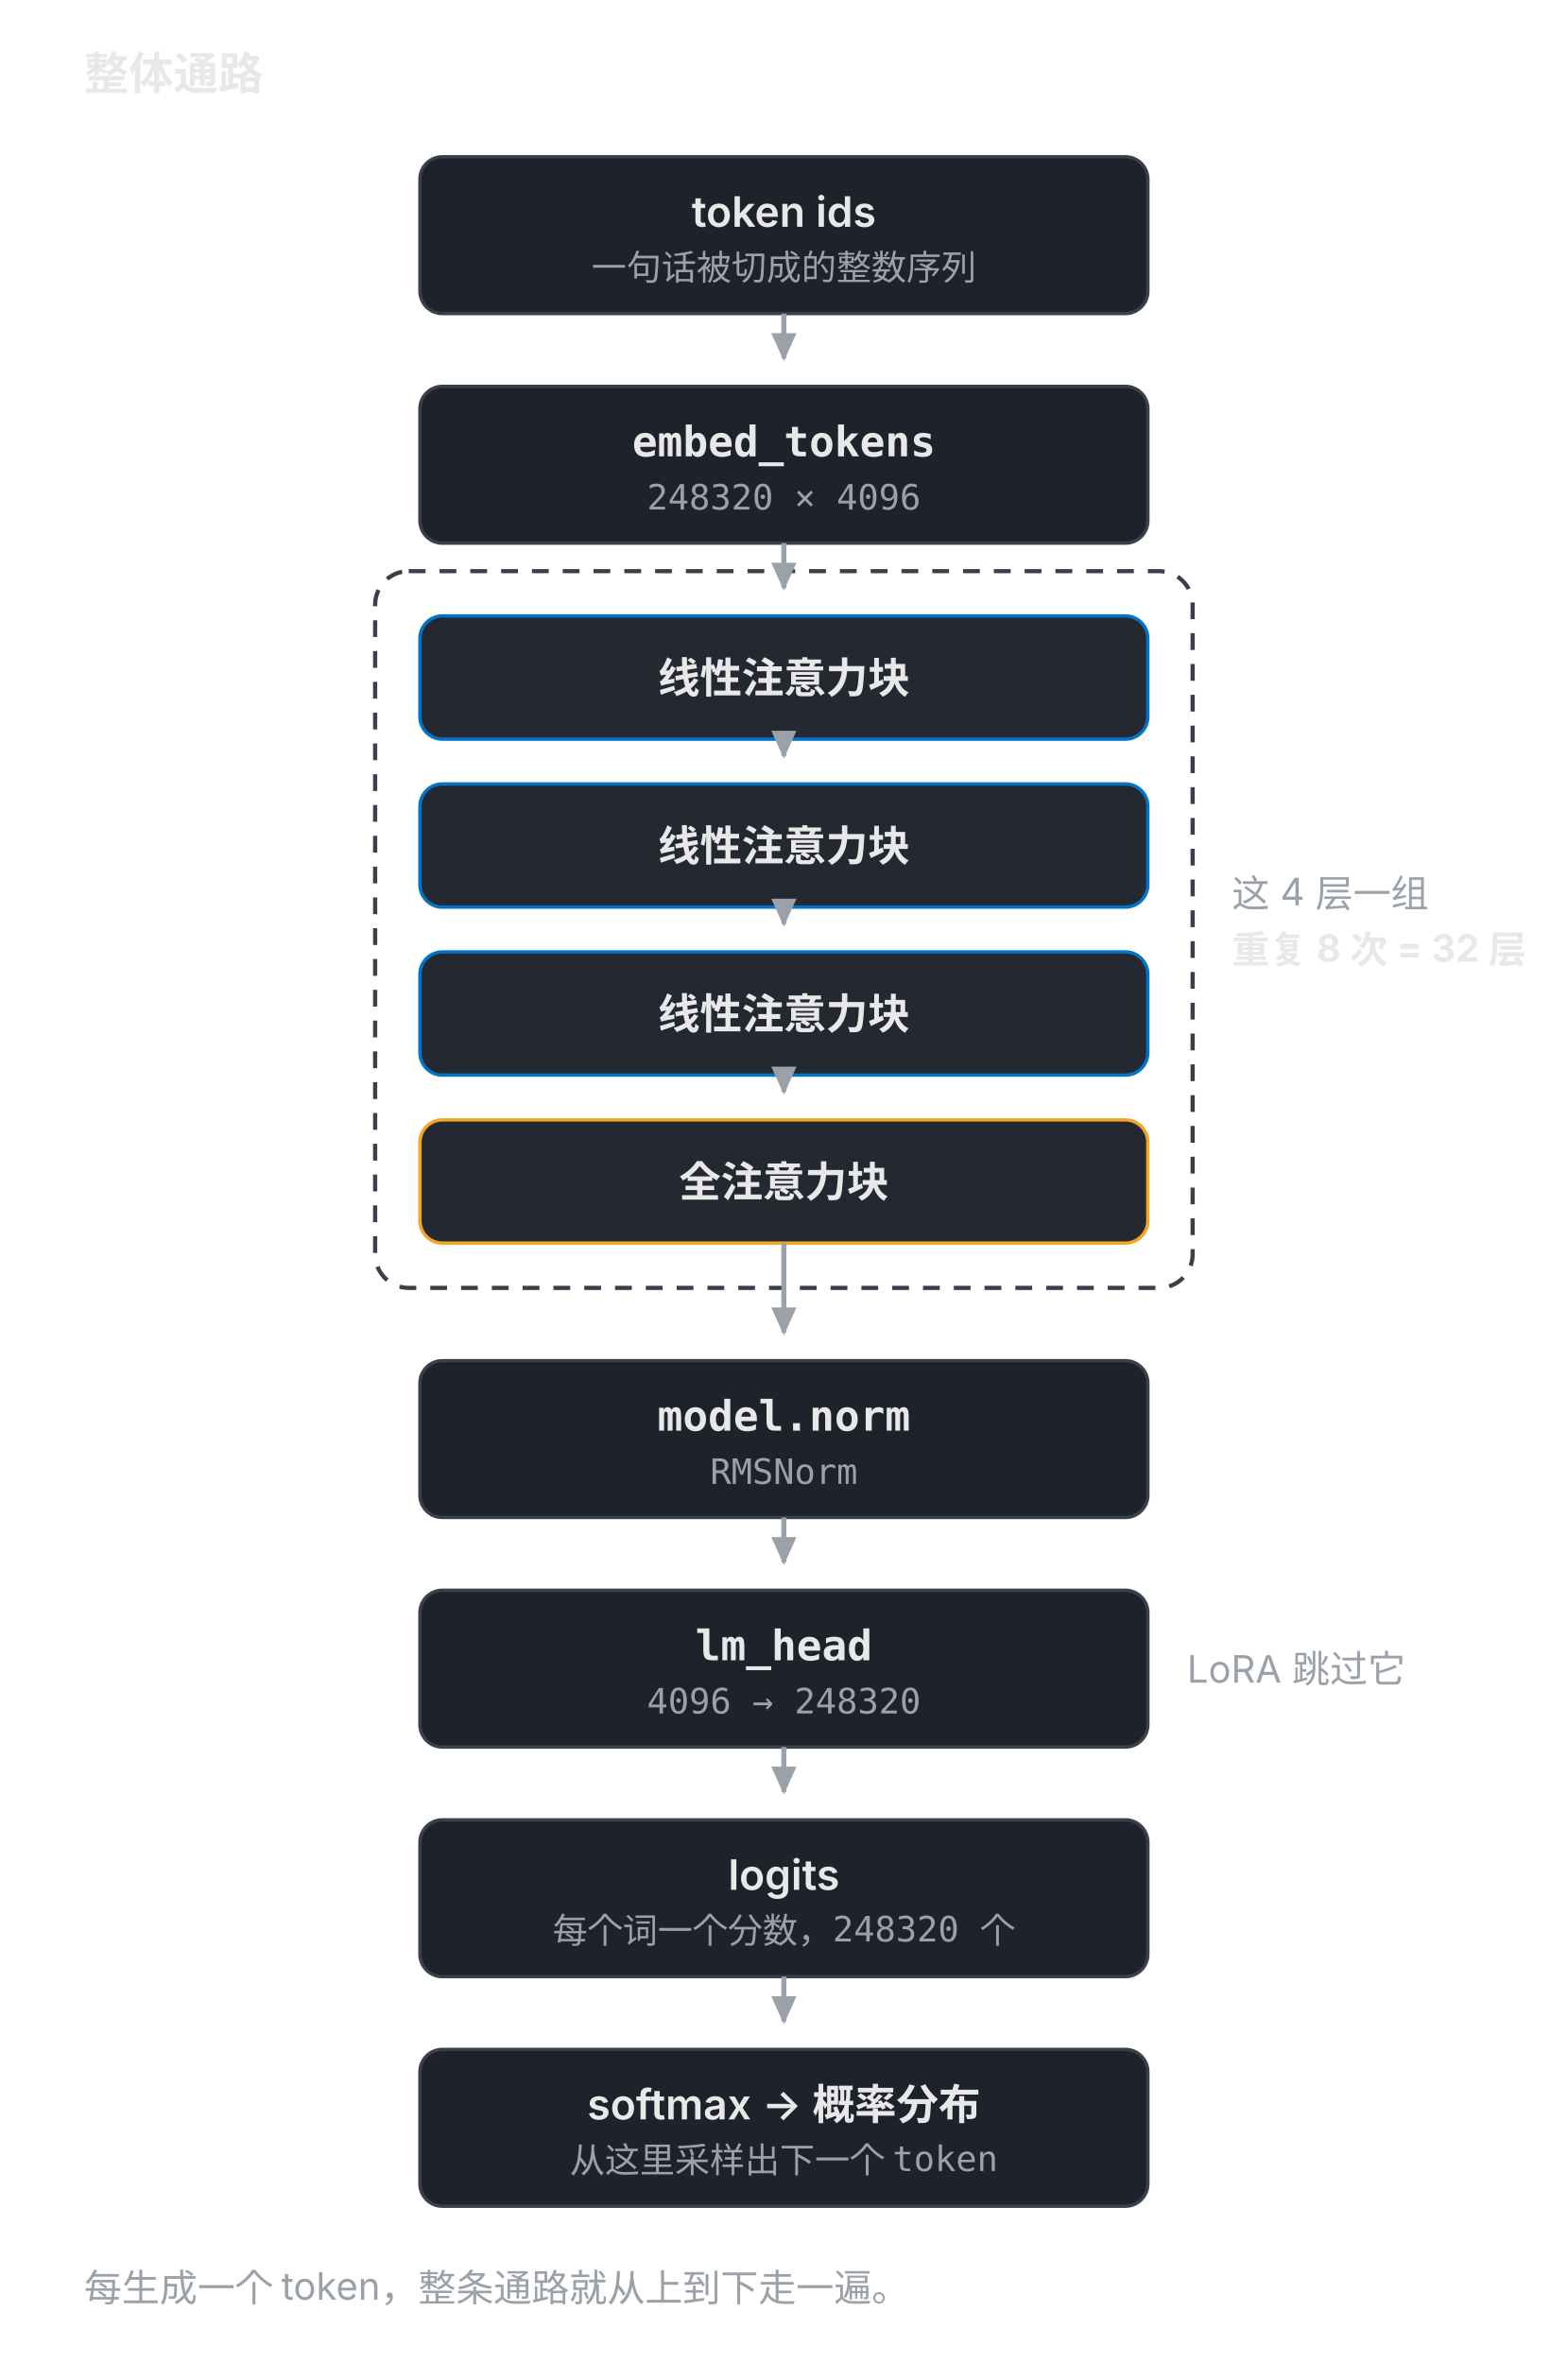
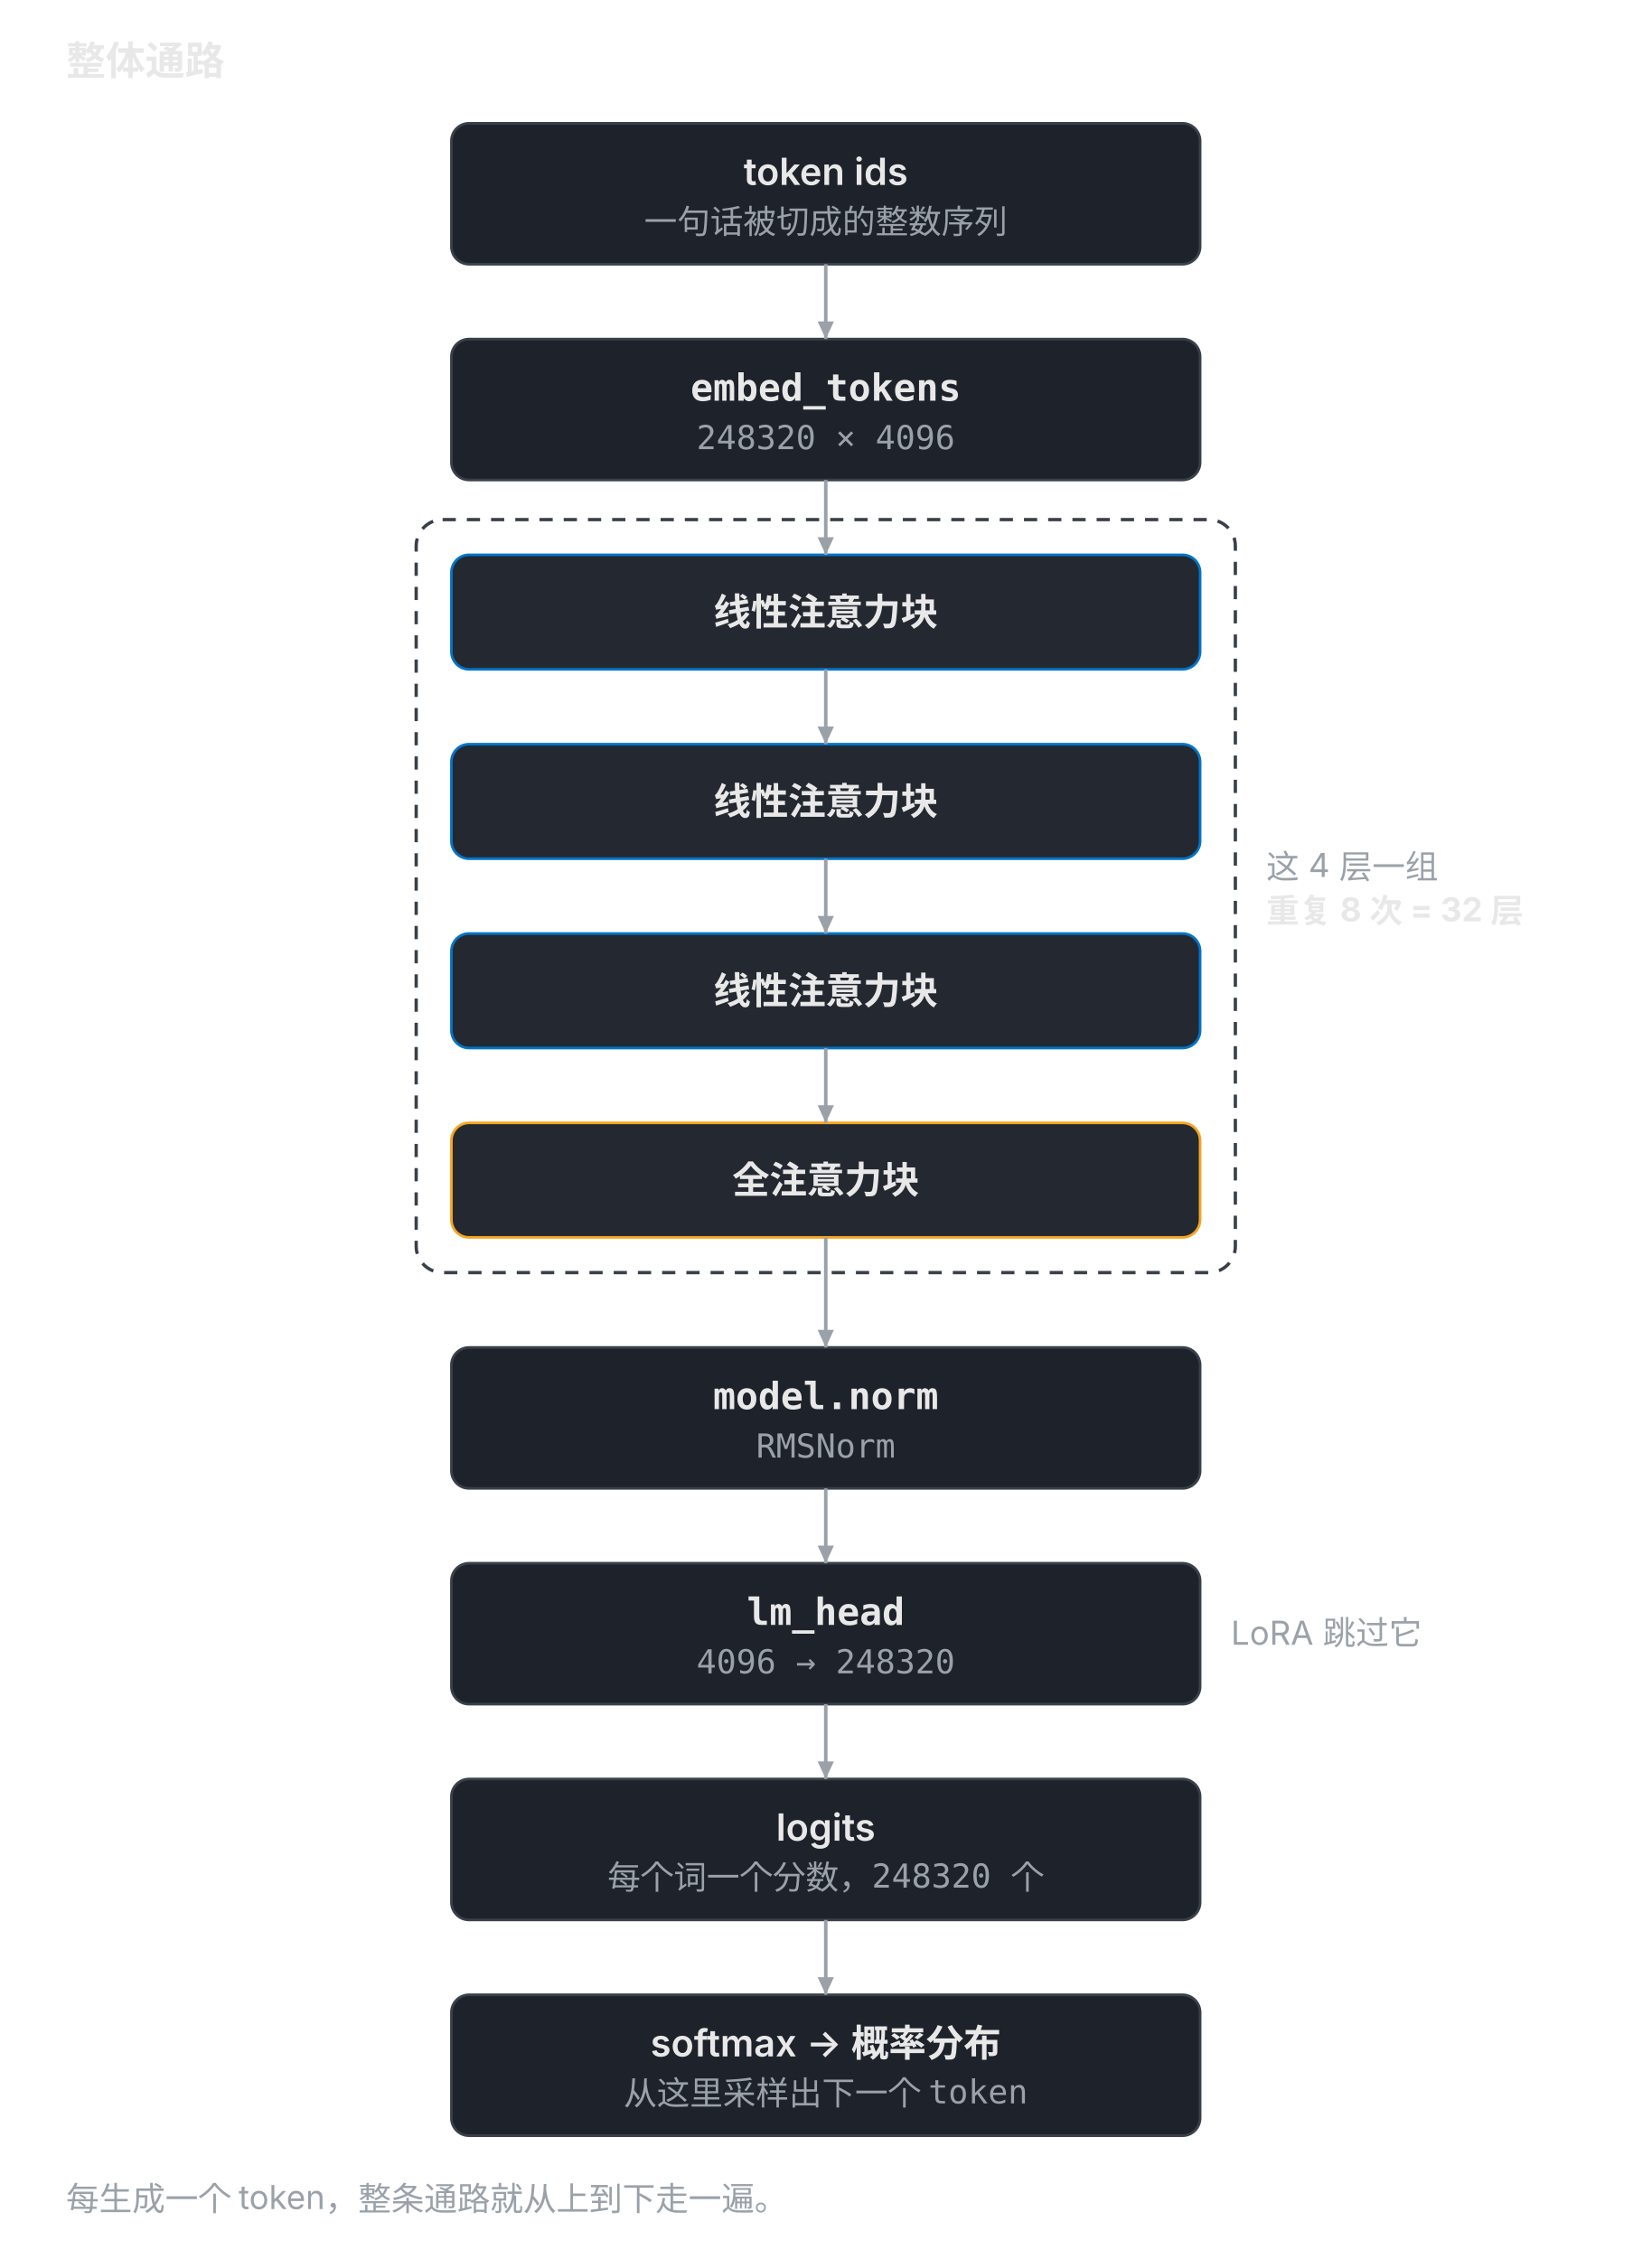
- <svg xmlns="http://www.w3.org/2000/svg" viewBox="0 0 560 844" width="560" height="844" role="img" aria-label="Qwen3.5-9B 的主干：token ids 经 embedding、32 个 decoder 块、RMSNorm、lm_head，得到 logits 再 softmax 成下一个 token 的概率分布">
+ <svg xmlns="http://www.w3.org/2000/svg" viewBox="0 0 750 1026" width="750" height="1026" role="img" aria-label="Qwen3.5-9B 的主干：token ids 经 embedding、32 个 decoder 块、RMSNorm、lm_head，得到 logits 再 softmax 成下一个 token 的概率分布">
  <style>.m{font-family:"JetBrains Mono","SF Mono",Menlo,Consolas,monospace}.s{font-family:-apple-system,BlinkMacSystemFont,"Segoe UI","PingFang SC","Noto Sans SC",sans-serif}</style>
  <defs>
-     <marker id="qa" markerUnits="userSpaceOnUse" markerWidth="11" markerHeight="11" refX="9" refY="5.5" orient="auto">
-       <path d="M0 1 10 5.5 0 10z" fill="#9AA1A9" />
+     <marker id="qa" markerUnits="userSpaceOnUse" markerWidth="9" markerHeight="9" refX="8" refY="4.5" orient="auto">
+       <path d="M0 0.8 8 4.5 0 8.2z" fill="#9AA1A9" />
    </marker>
  </defs>
-   <text x="30" y="32" class="s" font-size="16" fill="#E8E8E8" text-anchor="start" font-weight="700">整体通路</text>
-   <rect x="150" y="56" width="260" height="56" rx="8" fill="#1E222A" stroke="#3A404A" stroke-width="1.2" />
-   <text x="280.0" y="81" class="s" font-size="15" fill="#E8E8E8" text-anchor="middle" font-weight="600">token ids</text>
-   <text x="280.0" y="100" class="m" font-size="12.5" fill="#9AA1A9" text-anchor="middle" font-weight="400">一句话被切成的整数序列</text>
-   <rect x="150" y="138" width="260" height="56" rx="8" fill="#1E222A" stroke="#3A404A" stroke-width="1.2" />
-   <text x="280.0" y="163" class="m" font-size="15" fill="#E8E8E8" text-anchor="middle" font-weight="600">embed_tokens</text>
-   <text x="280.0" y="182" class="m" font-size="12.5" fill="#9AA1A9" text-anchor="middle" font-weight="400">248320 × 4096</text>
-   <path d="M280.0 112V128" stroke="#9AA1A9" stroke-width="1.8" marker-end="url(#qa)" />
-   <rect x="134" y="204" width="292" height="256" rx="12" fill="none" stroke="#3A404A" stroke-width="1.5" stroke-dasharray="6 5" />
-   <rect x="150" y="220" width="260" height="44" rx="8" fill="#242830" stroke="#0074C8" stroke-width="1.2" />
-   <text x="280.0" y="247.5" class="s" font-size="15" fill="#E8E8E8" text-anchor="middle" font-weight="600">线性注意力块</text>
-   <rect x="150" y="280" width="260" height="44" rx="8" fill="#242830" stroke="#0074C8" stroke-width="1.2" />
-   <text x="280.0" y="307.5" class="s" font-size="15" fill="#E8E8E8" text-anchor="middle" font-weight="600">线性注意力块</text>
-   <path d="M280.0 264V270" stroke="#9AA1A9" stroke-width="1.8" marker-end="url(#qa)" />
-   <rect x="150" y="340" width="260" height="44" rx="8" fill="#242830" stroke="#0074C8" stroke-width="1.2" />
-   <text x="280.0" y="367.5" class="s" font-size="15" fill="#E8E8E8" text-anchor="middle" font-weight="600">线性注意力块</text>
-   <path d="M280.0 324V330" stroke="#9AA1A9" stroke-width="1.8" marker-end="url(#qa)" />
-   <rect x="150" y="400" width="260" height="44" rx="8" fill="#242830" stroke="#F5A623" stroke-width="1.2" />
-   <text x="280.0" y="427.5" class="s" font-size="15" fill="#E8E8E8" text-anchor="middle" font-weight="600">全注意力块</text>
-   <path d="M280.0 384V390" stroke="#9AA1A9" stroke-width="1.8" marker-end="url(#qa)" />
-   <path d="M280.0 194V210" stroke="#9AA1A9" stroke-width="1.8" marker-end="url(#qa)" />
-   <text x="440" y="324.0" class="s" font-size="13.5" fill="#9AA1A9" text-anchor="start" font-weight="400">这 4 层一组</text>
-   <text x="440" y="344.0" class="s" font-size="13.5" fill="#E8E8E8" text-anchor="start" font-weight="700">重复 8 次 = 32 层</text>
-   <rect x="150" y="486" width="260" height="56" rx="8" fill="#1E222A" stroke="#3A404A" stroke-width="1.2" />
-   <text x="280.0" y="511" class="m" font-size="15" fill="#E8E8E8" text-anchor="middle" font-weight="600">model.norm</text>
-   <text x="280.0" y="530" class="m" font-size="12.5" fill="#9AA1A9" text-anchor="middle" font-weight="400">RMSNorm</text>
-   <path d="M280.0 444V476" stroke="#9AA1A9" stroke-width="1.8" marker-end="url(#qa)" />
-   <rect x="150" y="568" width="260" height="56" rx="8" fill="#1E222A" stroke="#3A404A" stroke-width="1.2" />
-   <text x="280.0" y="593" class="m" font-size="15" fill="#E8E8E8" text-anchor="middle" font-weight="600">lm_head</text>
-   <text x="280.0" y="612" class="m" font-size="12.5" fill="#9AA1A9" text-anchor="middle" font-weight="400">4096 → 248320</text>
-   <path d="M280.0 542V558" stroke="#9AA1A9" stroke-width="1.8" marker-end="url(#qa)" />
-   <text x="424" y="601.0" class="s" font-size="13.5" fill="#9AA1A9" text-anchor="start" font-weight="400">LoRA 跳过它</text>
-   <rect x="150" y="650" width="260" height="56" rx="8" fill="#1E222A" stroke="#3A404A" stroke-width="1.2" />
-   <text x="280.0" y="675" class="s" font-size="15" fill="#E8E8E8" text-anchor="middle" font-weight="600">logits</text>
-   <text x="280.0" y="694" class="m" font-size="12.5" fill="#9AA1A9" text-anchor="middle" font-weight="400">每个词一个分数，248320 个</text>
-   <path d="M280.0 624V640" stroke="#9AA1A9" stroke-width="1.8" marker-end="url(#qa)" />
-   <rect x="150" y="732" width="260" height="56" rx="8" fill="#1E222A" stroke="#3A404A" stroke-width="1.2" />
-   <text x="280.0" y="757" class="s" font-size="15" fill="#E8E8E8" text-anchor="middle" font-weight="600">softmax → 概率分布</text>
-   <text x="280.0" y="776" class="m" font-size="12.5" fill="#9AA1A9" text-anchor="middle" font-weight="400">从这里采样出下一个 token</text>
-   <path d="M280.0 706V722" stroke="#9AA1A9" stroke-width="1.8" marker-end="url(#qa)" />
-   <text x="30" y="822" class="s" font-size="13.5" fill="#9AA1A9" text-anchor="start" font-weight="400">每生成一个 token，整条通路就从上到下走一遍。</text>
+   <text x="30" y="34" class="s" font-size="18.0" fill="#E8E8E8" text-anchor="start" font-weight="700">整体通路</text>
+   <rect x="205" y="56" width="340" height="64" rx="8" fill="#1E222A" stroke="#3A404A" stroke-width="1.2" />
+   <text x="375.0" y="84" class="s" font-size="17.0" fill="#E8E8E8" text-anchor="middle" font-weight="600">token ids</text>
+   <text x="375.0" y="106" class="m" font-size="15.0" fill="#9AA1A9" text-anchor="middle" font-weight="400">一句话被切成的整数序列</text>
+   <rect x="205" y="154" width="340" height="64" rx="8" fill="#1E222A" stroke="#3A404A" stroke-width="1.2" />
+   <text x="375.0" y="182" class="m" font-size="17.0" fill="#E8E8E8" text-anchor="middle" font-weight="600">embed_tokens</text>
+   <text x="375.0" y="204" class="m" font-size="15.0" fill="#9AA1A9" text-anchor="middle" font-weight="400">248320 × 4096</text>
+   <path d="M375.0 120V154" stroke="#9AA1A9" stroke-width="1.6" marker-end="url(#qa)" />
+   <rect x="189" y="236" width="372" height="342" rx="12" fill="none" stroke="#3A404A" stroke-width="1.5" stroke-dasharray="6 5" />
+   <rect x="205" y="252" width="340" height="52" rx="8" fill="#242830" stroke="#0074C8" stroke-width="1.2" />
+   <text x="375.0" y="284.0" class="s" font-size="17.0" fill="#E8E8E8" text-anchor="middle" font-weight="600">线性注意力块</text>
+   <rect x="205" y="338" width="340" height="52" rx="8" fill="#242830" stroke="#0074C8" stroke-width="1.2" />
+   <text x="375.0" y="370.0" class="s" font-size="17.0" fill="#E8E8E8" text-anchor="middle" font-weight="600">线性注意力块</text>
+   <path d="M375.0 304V338" stroke="#9AA1A9" stroke-width="1.6" marker-end="url(#qa)" />
+   <rect x="205" y="424" width="340" height="52" rx="8" fill="#242830" stroke="#0074C8" stroke-width="1.2" />
+   <text x="375.0" y="456.0" class="s" font-size="17.0" fill="#E8E8E8" text-anchor="middle" font-weight="600">线性注意力块</text>
+   <path d="M375.0 390V424" stroke="#9AA1A9" stroke-width="1.6" marker-end="url(#qa)" />
+   <rect x="205" y="510" width="340" height="52" rx="8" fill="#242830" stroke="#F5A623" stroke-width="1.2" />
+   <text x="375.0" y="542.0" class="s" font-size="17.0" fill="#E8E8E8" text-anchor="middle" font-weight="600">全注意力块</text>
+   <path d="M375.0 476V510" stroke="#9AA1A9" stroke-width="1.6" marker-end="url(#qa)" />
+   <path d="M375.0 218V252" stroke="#9AA1A9" stroke-width="1.6" marker-end="url(#qa)" />
+   <text x="575" y="399.0" class="s" font-size="15.0" fill="#9AA1A9" text-anchor="start" font-weight="400">这 4 层一组</text>
+   <text x="575" y="419.0" class="s" font-size="15.0" fill="#E8E8E8" text-anchor="start" font-weight="700">重复 8 次 = 32 层</text>
+   <rect x="205" y="612" width="340" height="64" rx="8" fill="#1E222A" stroke="#3A404A" stroke-width="1.2" />
+   <text x="375.0" y="640" class="m" font-size="17.0" fill="#E8E8E8" text-anchor="middle" font-weight="600">model.norm</text>
+   <text x="375.0" y="662" class="m" font-size="15.0" fill="#9AA1A9" text-anchor="middle" font-weight="400">RMSNorm</text>
+   <path d="M375.0 562V612" stroke="#9AA1A9" stroke-width="1.6" marker-end="url(#qa)" />
+   <rect x="205" y="710" width="340" height="64" rx="8" fill="#1E222A" stroke="#3A404A" stroke-width="1.2" />
+   <text x="375.0" y="738" class="m" font-size="17.0" fill="#E8E8E8" text-anchor="middle" font-weight="600">lm_head</text>
+   <text x="375.0" y="760" class="m" font-size="15.0" fill="#9AA1A9" text-anchor="middle" font-weight="400">4096 → 248320</text>
+   <path d="M375.0 676V710" stroke="#9AA1A9" stroke-width="1.6" marker-end="url(#qa)" />
+   <text x="559" y="747.0" class="s" font-size="15.0" fill="#9AA1A9" text-anchor="start" font-weight="400">LoRA 跳过它</text>
+   <rect x="205" y="808" width="340" height="64" rx="8" fill="#1E222A" stroke="#3A404A" stroke-width="1.2" />
+   <text x="375.0" y="836" class="s" font-size="17.0" fill="#E8E8E8" text-anchor="middle" font-weight="600">logits</text>
+   <text x="375.0" y="858" class="m" font-size="15.0" fill="#9AA1A9" text-anchor="middle" font-weight="400">每个词一个分数，248320 个</text>
+   <path d="M375.0 774V808" stroke="#9AA1A9" stroke-width="1.6" marker-end="url(#qa)" />
+   <rect x="205" y="906" width="340" height="64" rx="8" fill="#1E222A" stroke="#3A404A" stroke-width="1.2" />
+   <text x="375.0" y="934" class="s" font-size="17.0" fill="#E8E8E8" text-anchor="middle" font-weight="600">softmax → 概率分布</text>
+   <text x="375.0" y="956" class="m" font-size="15.0" fill="#9AA1A9" text-anchor="middle" font-weight="400">从这里采样出下一个 token</text>
+   <path d="M375.0 872V906" stroke="#9AA1A9" stroke-width="1.6" marker-end="url(#qa)" />
+   <text x="30" y="1004" class="s" font-size="15.0" fill="#9AA1A9" text-anchor="start" font-weight="400">每生成一个 token，整条通路就从上到下走一遍。</text>
</svg>
